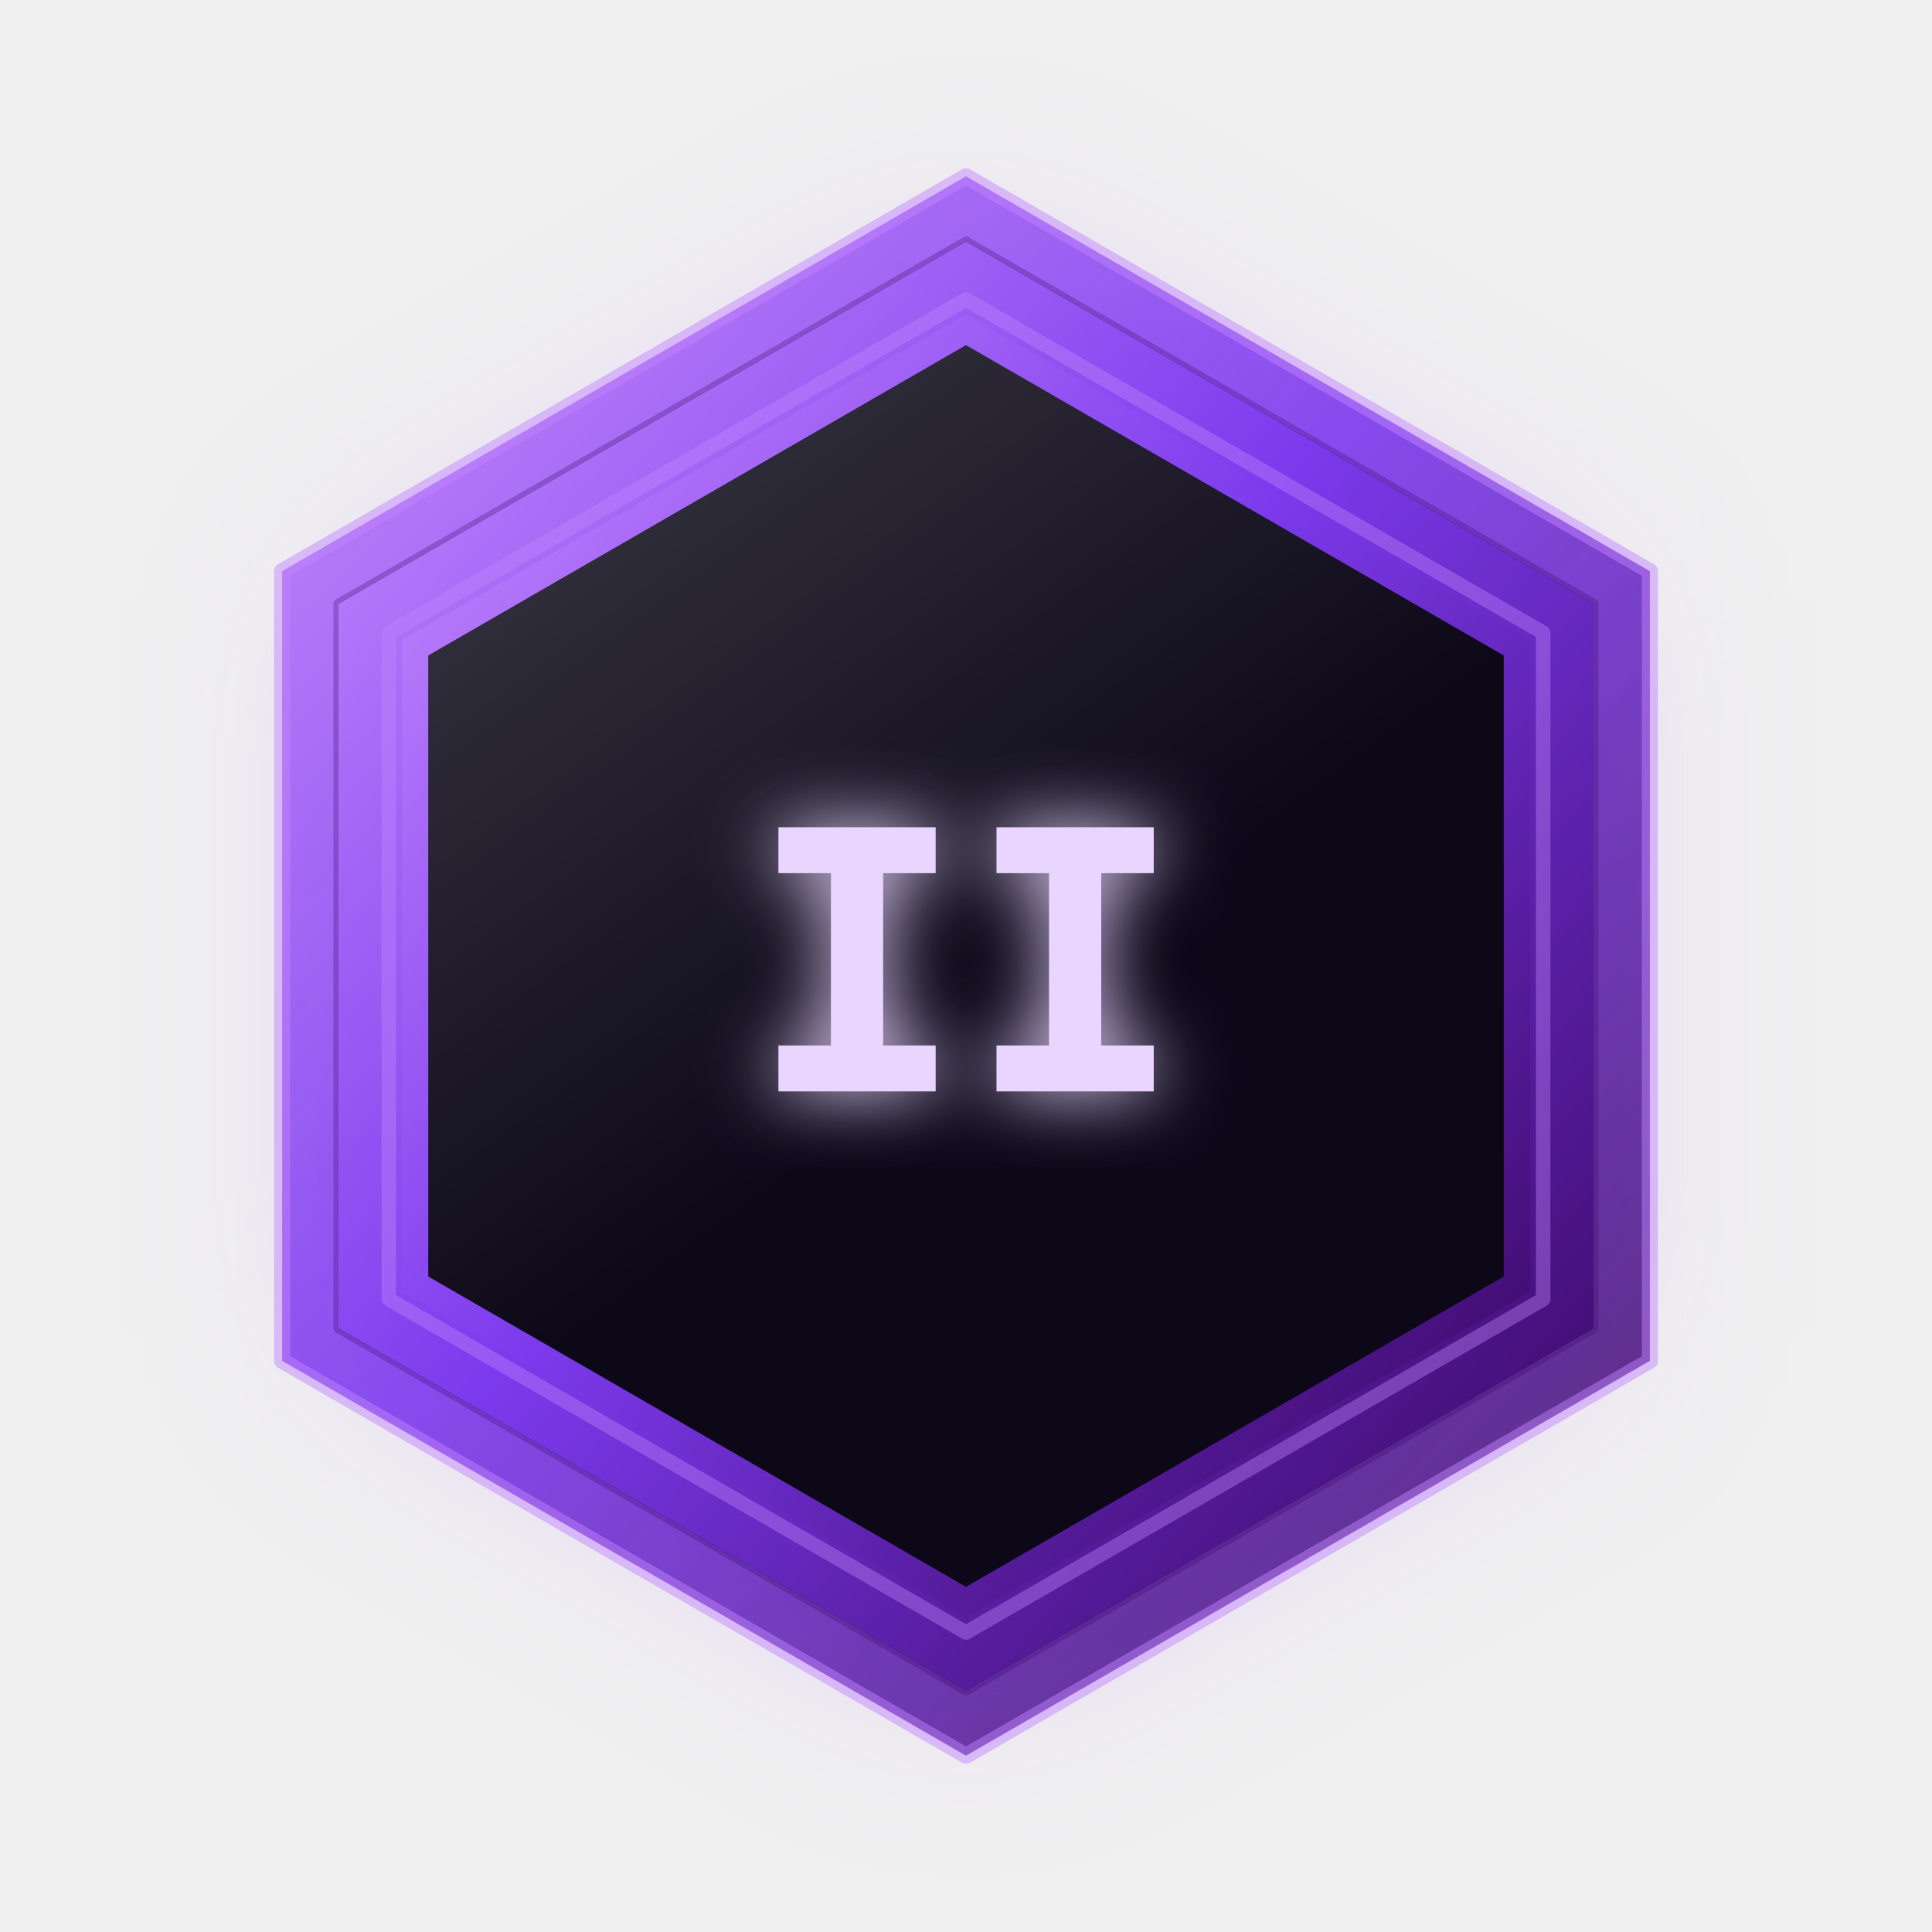
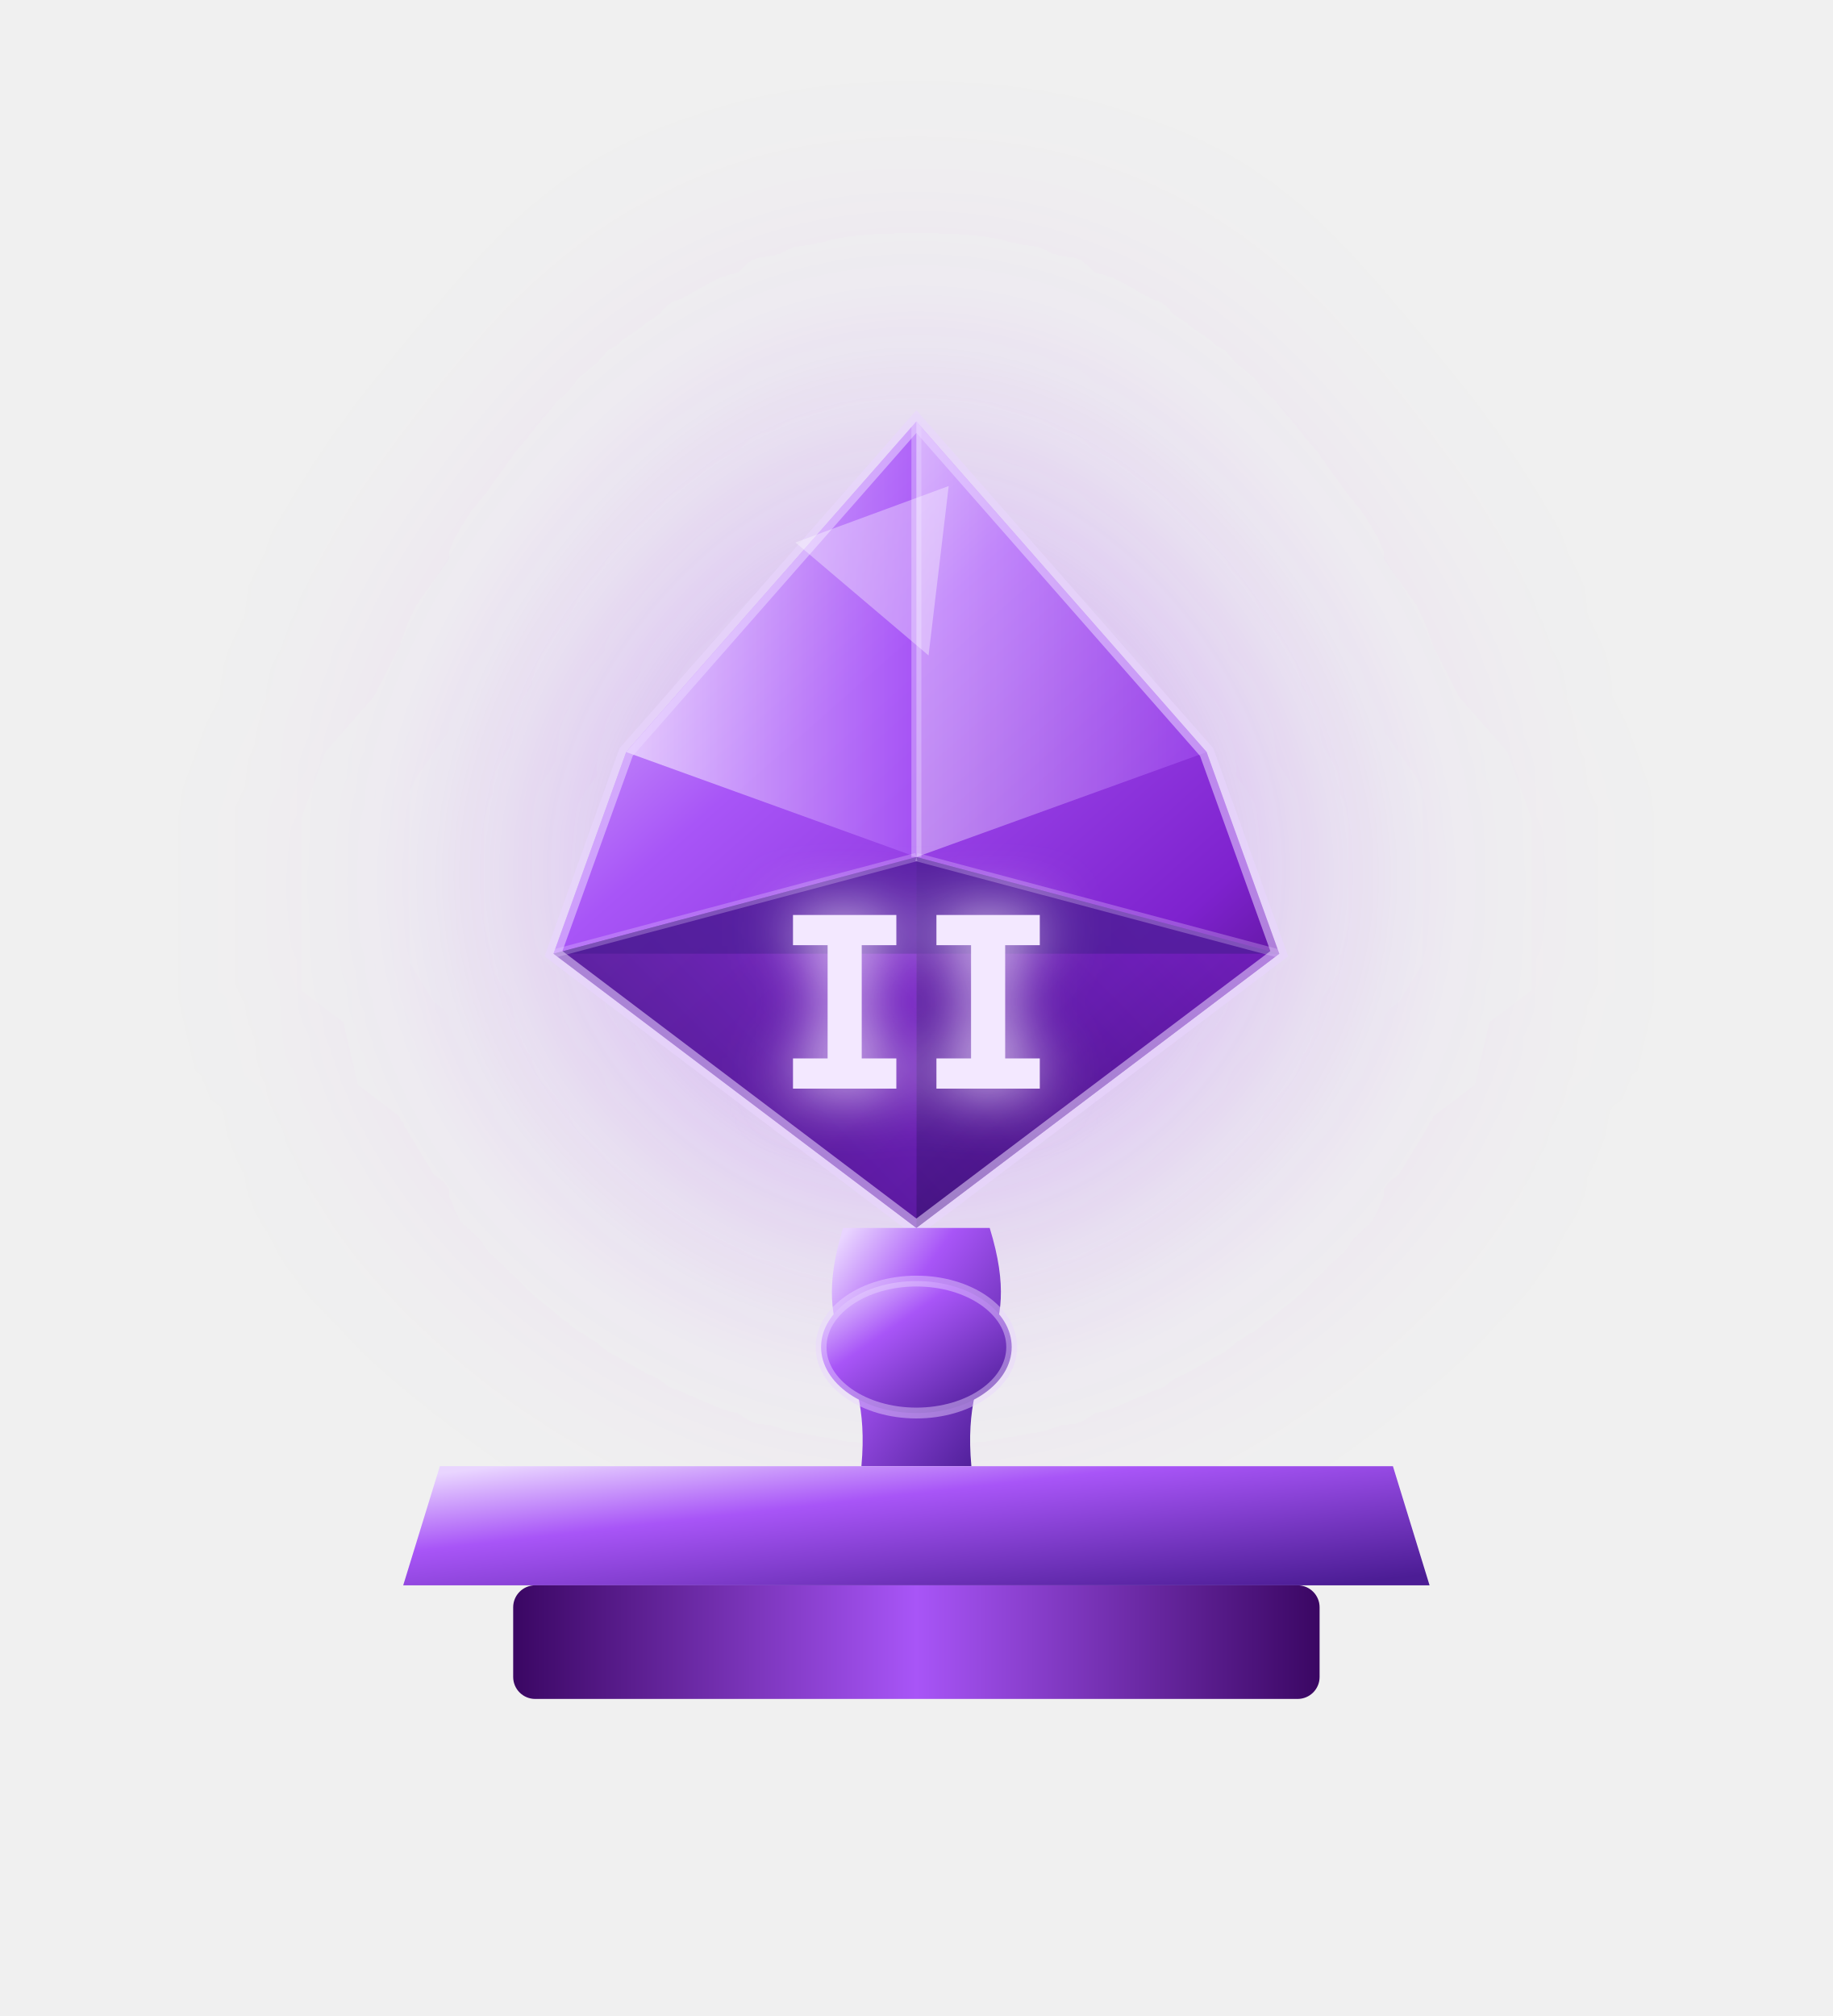
- <svg xmlns="http://www.w3.org/2000/svg" width="84" height="84" viewBox="-6 -6 96 96" overflow="visible" role="img" aria-label="Season Cup II">
+ <svg xmlns="http://www.w3.org/2000/svg" width="110" height="121" viewBox="0 0 110 114.4" role="img" aria-label="Season Cup">
  <defs>
-     <radialGradient id="bgcup11" cx="36%" cy="30%" r="72%">
-       <stop offset="0%" stop-color="#0c0818" />
-       <stop offset="100%" stop-color="#0c0818" />
-     </radialGradient>
-     <linearGradient id="rimcup11" x1="5%" y1="5%" x2="95%" y2="95%">
-       <stop offset="0%" stop-color="#c084fc" />
-       <stop offset="45%" stop-color="#7c3aed" />
+     <linearGradient id="gAscup" x1="10%" y1="0%" x2="90%" y2="100%">
+       <stop offset="0%" stop-color="#e9d5ff" />
+       <stop offset="35%" stop-color="#a855f7" />
+       <stop offset="75%" stop-color="#7e22ce" />
      <stop offset="100%" stop-color="#3b0764" />
    </linearGradient>
-     <linearGradient id="shcup11" x1="18%" y1="0%" x2="82%" y2="100%">
-       <stop offset="0%" stop-color="white" stop-opacity="0.18" />
-       <stop offset="55%" stop-color="white" stop-opacity="0" />
+     <linearGradient id="gBscup">
+       <stop offset="0%" stop-color="#f3e8ff" />
+       <stop offset="100%" stop-color="#a855f7" />
    </linearGradient>
-     <filter id="glcup11" x="-30%" y="-30%" width="160%" height="160%">
+     <linearGradient id="gCscup" x1="100%" y1="0%" x2="0%" y2="100%">
+       <stop offset="0%" stop-color="#7e22ce" />
+       <stop offset="100%" stop-color="#2e1065" />
+     </linearGradient>
+     <linearGradient id="purpscup" x1="5%" y1="5%" x2="95%" y2="95%">
+       <stop offset="0%" stop-color="#e9d5ff" />
+       <stop offset="35%" stop-color="#a855f7" />
+       <stop offset="100%" stop-color="#4c1d95" />
+     </linearGradient>
+     <linearGradient id="basescup" x1="0%" y1="0%" x2="100%" y2="0%">
+       <stop offset="0%" stop-color="#3b0764" />
+       <stop offset="50%" stop-color="#a855f7" />
+       <stop offset="100%" stop-color="#3b0764" />
+     </linearGradient>
+     <filter id="glscup" x="-50%" y="-50%" width="200%" height="200%">
      <feGaussianBlur stdDeviation="1.8" result="b" />
      <feMerge>
        <feMergeNode in="b" />
        <feMergeNode in="SourceGraphic" />
      </feMerge>
    </filter>
-     <filter id="halocup11" x="-80%" y="-80%" width="360%" height="360%">
-       <feGaussianBlur stdDeviation="5" result="b" />
+     <filter id="haloscup" x="-80%" y="-80%" width="360%" height="360%">
+       <feGaussianBlur stdDeviation="11.0" result="b" />
      <feMerge>
        <feMergeNode in="b" />
        <feMergeNode in="SourceGraphic" />
      </feMerge>
    </filter>
-     <linearGradient id="pgcup11_0" x1="5%" y1="0%" x2="95%" y2="100%">
-       <stop offset="0%" stop-color="#c084fc" stop-opacity="0.95" />
-       <stop offset="45%" stop-color="#7c3aed" stop-opacity="0.90" />
-       <stop offset="100%" stop-color="#3b0764" stop-opacity="0.85" />
-     </linearGradient>
  </defs>
-   <path d="M73.18,24.00 L73.18,60.00 L42.00,78.00 L10.82,60.00 L10.82,24.00 L42.00,6.00Z" fill="#c084fc" fill-opacity="0.32" filter="url(#halocup11)" />
-   <path d="M75.98,22.38 L75.98,61.62 L42.00,81.24 L8.02,61.62 L8.02,22.38 L42.00,2.76Z" fill="url(#pgcup11_0)" />
-   <path d="M73.18,24.00 L73.18,60.00 L42.00,78.00 L10.82,60.00 L10.82,24.00 L42.00,6.00Z" fill="#0c0818" />
-   <path d="M75.98,22.38 L75.98,61.62 L42.00,81.24 L8.02,61.62 L8.02,22.38 L42.00,2.76Z" fill="none" stroke="#c084fc" stroke-width="0.8" stroke-opacity="0.48" stroke-linejoin="round" />
-   <path d="M73.18,24.00 L73.18,60.00 L42.00,78.00 L10.82,60.00 L10.82,24.00 L42.00,6.00Z" fill="none" stroke="#3b0764" stroke-width="0.5" stroke-opacity="0.28" stroke-linejoin="round" />
-   <path d="M73.18,24.00 L73.18,60.00 L42.00,78.00 L10.82,60.00 L10.82,24.00 L42.00,6.00Z" fill="url(#rimcup11)" />
-   <path d="M69.28,26.25 L69.28,57.75 L42.00,73.50 L14.72,57.75 L14.72,26.25 L42.00,10.50Z" fill="#0c0818" />
-   <path d="M69.28,26.25 L69.28,57.75 L42.00,73.50 L14.72,57.75 L14.72,26.25 L42.00,10.50Z" fill="none" stroke="url(#rimcup11)" stroke-width="1.51" />
-   <path d="M68.72,26.57 L68.72,57.43 L42.00,72.85 L15.28,57.43 L15.28,26.57 L42.00,11.15Z" fill="url(#bgcup11)" />
-   <path d="M68.72,26.57 L68.72,57.43 L42.00,72.85 L15.28,57.43 L15.28,26.57 L42.00,11.15Z" fill="url(#shcup11)" />
-   <path d="M70.68,25.44 L70.68,58.56 L42.00,75.12 L13.32,58.56 L13.32,25.44 L42.00,8.88Z" fill="none" stroke="#c084fc" stroke-width="0.72" stroke-opacity="0.40" stroke-linejoin="round" />
-   <text x="42.00" y="42.00" text-anchor="middle" dominant-baseline="central" font-family="Orbitron,monospace" font-weight="900" font-size="18" fill="#e9d5ff" filter="url(#glcup11)">II</text>
+   <path d="M55.00,22.00 L72.42,41.84 L76.78,53.94 L55.00,70.40 L33.22,53.94 L37.58,41.84 Z" fill="#a855f7" fill-opacity="0.55" filter="url(#haloscup)" />
+   <path d="M55.00,22.00 L72.42,41.84 L76.78,53.94 L55.00,70.40 L33.22,53.94 L37.58,41.84 Z" fill="url(#gAscup)" />
+   <path d="M55.00,22.00 L37.58,41.84 L55.00,48.14 Z" fill="url(#gBscup)" opacity="0.72" />
+   <path d="M55.00,22.00 L72.42,41.84 L55.00,48.14 Z" fill="url(#gBscup)" opacity="0.45" />
+   <path d="M33.22,53.94 L55.00,70.40 L55.00,48.14 Z" fill="url(#gCscup)" opacity="0.80" />
+   <path d="M76.78,53.94 L55.00,70.40 L55.00,48.14 Z" fill="url(#gCscup)" opacity="0.65" />
+   <path d="M33.22,53.94 L76.78,53.94 L55.00,48.14 Z" fill="#4c1d95" opacity="0.70" />
+   <path d="M55.00,22.00 L72.42,41.84 L76.78,53.94 L55.00,70.40 L33.22,53.94 L37.58,41.84 Z" fill="none" stroke="#e9d5ff" stroke-width="0.9" stroke-opacity="0.55" />
+   <line x1="55.00" y1="22.00" x2="55.00" y2="48.14" stroke="#e9d5ff" stroke-width="0.6" stroke-opacity="0.4" />
+   <line x1="55.00" y1="48.14" x2="33.22" y2="53.94" stroke="#e9d5ff" stroke-width="0.5" stroke-opacity="0.28" />
+   <line x1="55.00" y1="48.14" x2="76.78" y2="53.94" stroke="#e9d5ff" stroke-width="0.5" stroke-opacity="0.28" />
+   <path d="M47.74,29.26 L56.94,25.87 L55.73,36.04 Z" fill="white" opacity="0.35" />
+   <text x="55.00" y="57.09" text-anchor="middle" dominant-baseline="central" font-family="Orbitron,monospace" font-weight="900" font-size="14.3" fill="#f3e8ff" filter="url(#glscup)" aria-label="Season Cup">II</text>
+   <path d="M50.60,70.40 C48.40,77.55 52.36,77.55 51.70,84.70 L58.30,84.70 C57.64,77.55 61.60,77.55 59.40,70.40 Z" fill="url(#purpscup)" />
+   <ellipse cx="55.00" cy="77.55" rx="5.72" ry="3.96" fill="url(#purpscup)" />
+   <ellipse cx="55.00" cy="77.55" rx="5.72" ry="3.96" fill="none" stroke="#e9d5ff" stroke-width="0.65" stroke-opacity="0.45" />
+   <path d="M26.40,84.70 L24.20,91.85 L85.80,91.85 L83.60,84.70 Z" fill="url(#purpscup)" />
+   <rect x="30.80" y="91.85" width="48.40" height="6.82" rx="1.32" fill="url(#basescup)" />
</svg>
